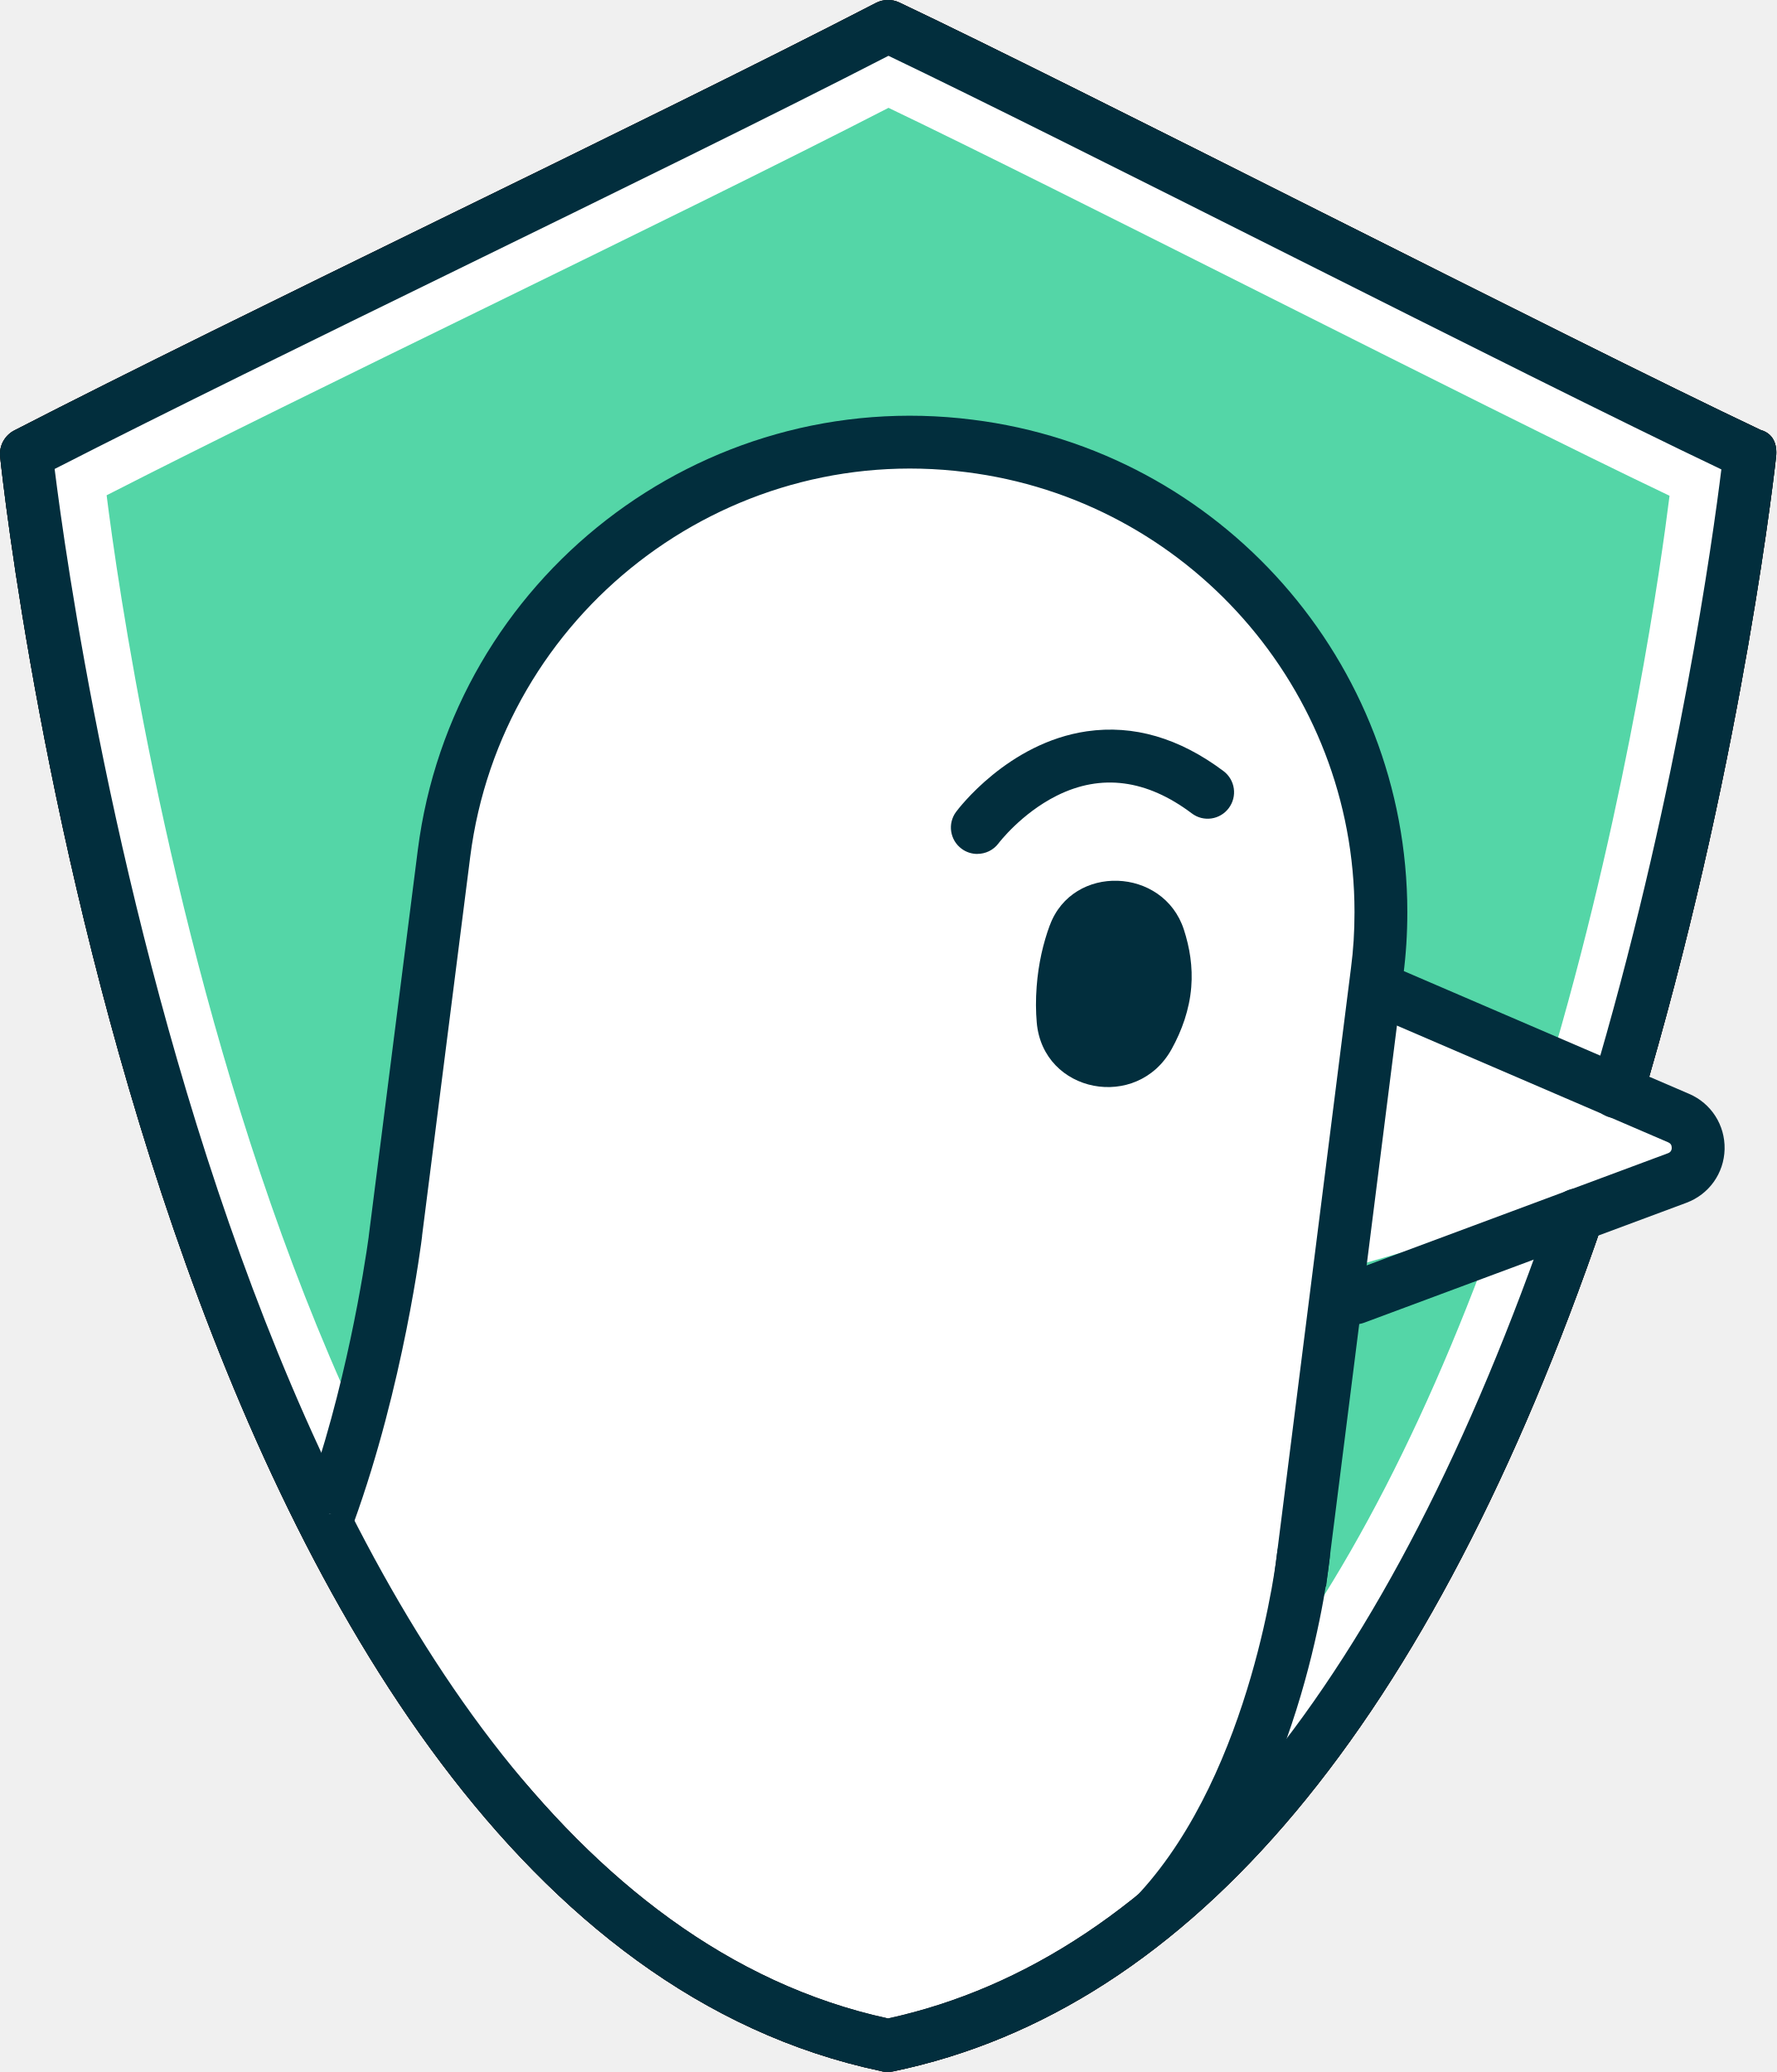
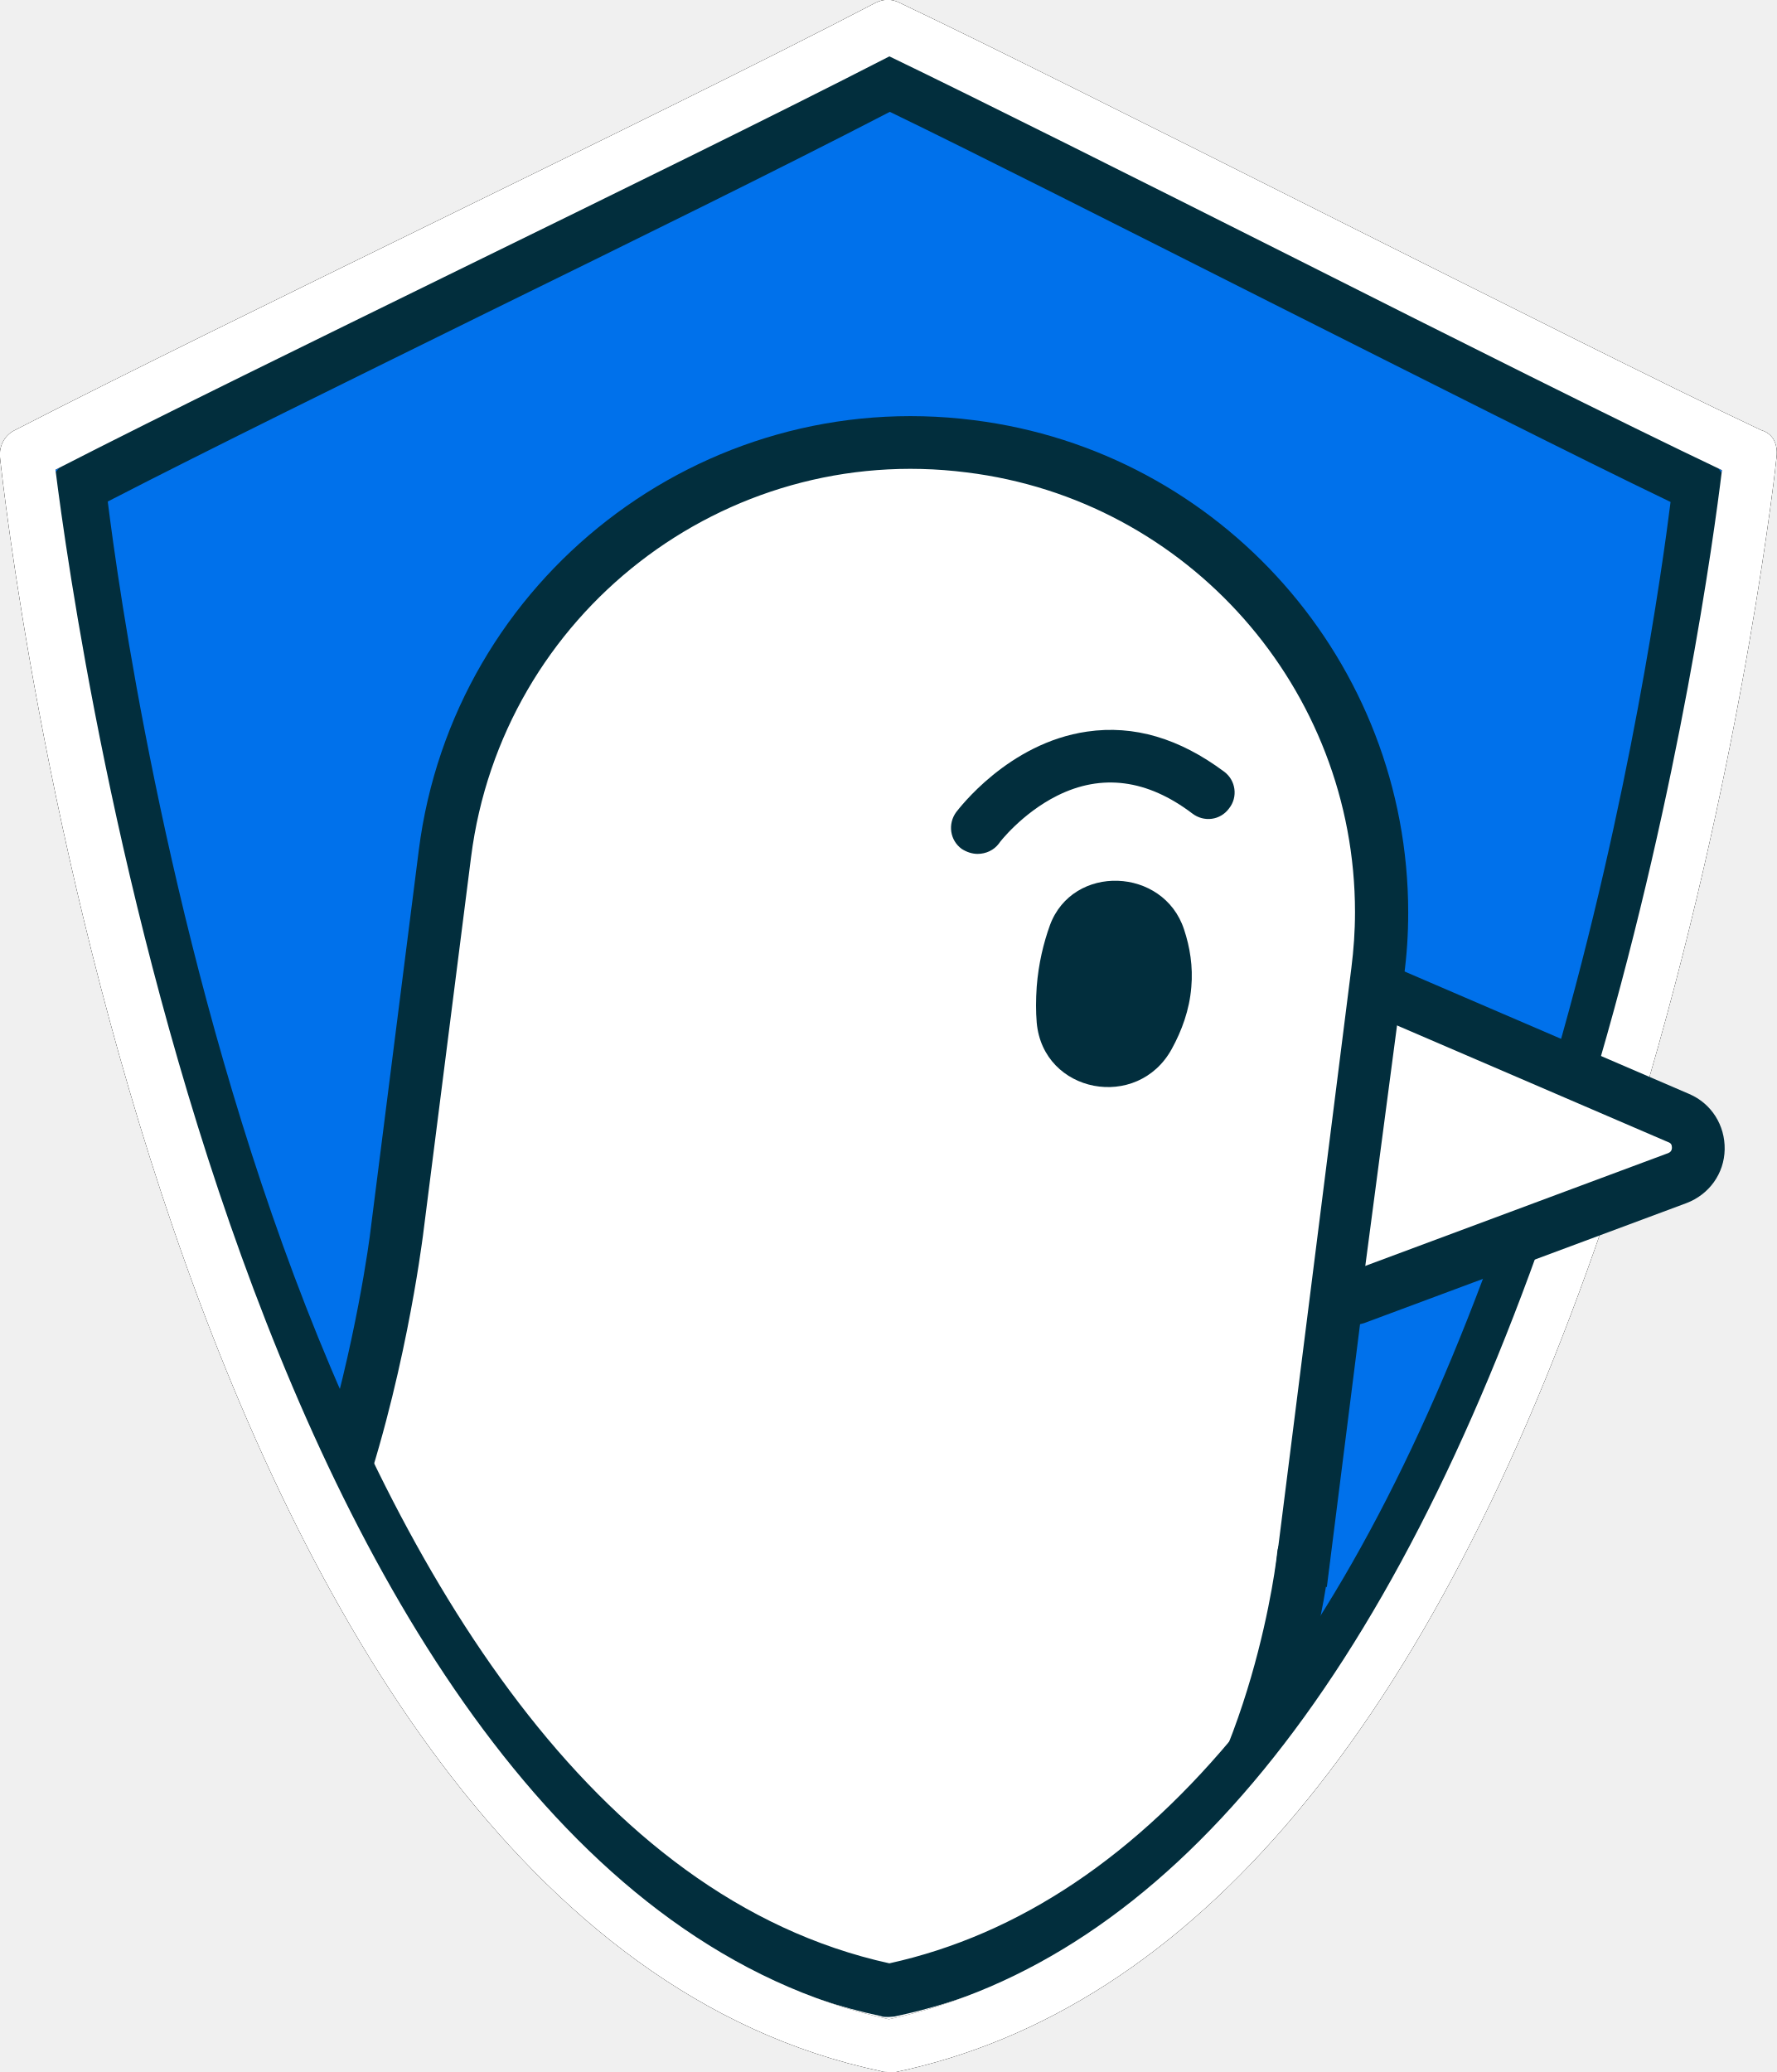
- <svg xmlns="http://www.w3.org/2000/svg" viewBox="0 0 410.31 478.63">
+ <svg xmlns="http://www.w3.org/2000/svg" id="Layer_2" viewBox="0 0 39.07 45.57">
  <defs>
-     <style>.d{fill:#fff;}.e{fill:#54d6a7;}.f{fill:#022e3d;}.g{fill:#181817;}</style>
+     <style>.cls-1{fill:#fff;}.cls-2{fill:#0071eb;}.cls-3{fill:#022e3d;}.cls-4{fill:#181817;}</style>
  </defs>
-   <g id="a" />
-   <g id="b">
-     <g id="c">
-       <g>
-         <g>
-           <path class="e" d="M373.43,252.21c.61-1.71,1.1-3.54,1.71-5.37,22.09-76.17,29.05-141.96,29.05-141.96l-.08-.03C361.08,84.5,246.1,25.52,205.12,6.11,152.14,33.51,59.9,77.18,6.07,104.86h.02S41.45,438.56,205.12,472.51h-.02c80.44-16.71,129.75-105.69,159.29-191.86" />
-           <path class="g" d="M205.1,478.63c-.58,0-1.16-.08-1.69-.24C37.69,443.4,1.49,119.29,.03,105.5c-.26-2.5,1.04-4.92,3.28-6.07,26.35-13.56,62.51-31.24,97.48-48.35C137.42,33.18,175.29,14.66,202.33,.68c1.67-.87,3.7-.91,5.41-.1,20.18,9.56,57.35,28.24,96.69,48.01,39.55,19.87,80.45,40.41,102.29,50.74,2.85,.82,3.85,3.23,3.54,6.19-.07,.67-7.27,67.2-29.25,143.02l-.79,2.49c-.33,1.11-.68,2.21-1.05,3.25-1.16,3.17-4.62,4.78-7.82,3.67-3.17-1.14-4.82-4.65-3.67-7.82,.31-.86,.58-1.75,.86-2.66l.82-2.6c18.46-63.68,26.33-120.81,28.26-136.44-23.61-11.24-61.72-30.38-98.66-48.94-37.57-18.88-73.15-36.75-93.73-46.6-26.99,13.9-63.74,31.86-99.31,49.25-33.2,16.23-67.47,32.99-93.3,46.19,4.89,39.34,45.46,325.89,192.51,357.93,63.96-13.98,115.59-77.1,153.49-187.61,1.08-3.19,4.55-4.9,7.75-3.79,3.19,1.08,4.89,4.57,3.79,7.75-39.65,115.61-94.76,181.52-163.83,195.87-.42,.1-.83,.13-1.24,.13Z" />
-         </g>
-         <path class="d" d="M76,341.33l221.69,21.54s-8.92,55.85-16.15,62.84c-7.24,6.99-56.64,46.09-76.92,44.28-20.28-1.81-116.5-59.79-128.62-128.66Z" />
-         <path class="g" d="M205.1,478.63c-.58,0-1.16-.08-1.69-.24C37.69,443.4,1.49,119.29,.03,105.5c-.26-2.5,1.04-4.92,3.28-6.07,26.35-13.56,62.51-31.24,97.48-48.35C137.42,33.18,175.29,14.66,202.33,.68c1.67-.87,3.7-.91,5.41-.1,20.18,9.56,57.35,28.24,96.69,48.01,39.55,19.87,80.45,40.41,102.29,50.74,2.85,.82,3.85,3.23,3.54,6.19-.07,.67-7.27,67.2-29.25,143.02l-.79,2.49c-.33,1.11-.68,2.21-1.05,3.25-1.16,3.17-4.62,4.78-7.82,3.67-3.17-1.14-4.82-4.65-3.67-7.82,.31-.86,.58-1.75,.86-2.66l.82-2.6c18.46-63.68,26.33-120.81,28.26-136.44-23.61-11.24-61.72-30.38-98.66-48.94-37.57-18.88-73.15-36.75-93.73-46.6-26.99,13.9-63.74,31.86-99.31,49.25-33.2,16.23-67.47,32.99-93.3,46.19,4.89,39.34,45.46,325.89,192.51,357.93,63.96-13.98,115.59-77.1,153.49-187.61,1.08-3.19,4.55-4.9,7.75-3.79,3.19,1.08,4.89,4.57,3.79,7.75-39.65,115.61-94.76,181.52-163.83,195.87-.42,.1-.83,.13-1.24,.13Z" />
-         <polygon class="d" points="315.41 221.93 381.11 249.41 390.4 270.08 302.97 295.33 315.41 221.93" />
-         <path class="d" d="M205.11,462.56c-.58,0-1.16-.08-1.69-.24C47.44,429.34,13.39,124.52,12.02,111.55c-.26-2.5,1.04-4.92,3.28-6.07,24.78-12.75,58.8-29.38,91.69-45.47,34.4-16.82,69.97-34.21,95.35-47.33,1.67-.87,3.7-.92,5.41-.1,18.98,8.99,53.93,26.55,90.93,45.14,37.15,18.67,75.57,37.97,96.09,47.67,2.72,.91,3.83,3.34,3.53,6.19-.06,.62-6.84,63.19-27.51,134.48l-.73,2.32c-.32,1.04-.63,2.06-.99,3.06-1.11,3.17-4.6,4.9-7.8,3.7-3.17-1.12-4.83-4.61-3.7-7.8,.29-.81,.54-1.64,.8-2.5l.75-2.42c17.24-59.44,24.65-112.81,26.53-127.9-22.04-10.51-57.8-28.48-92.46-45.89-35.22-17.7-68.59-34.46-87.95-43.72-25.33,13.04-59.78,29.88-93.12,46.19-31.12,15.21-63.25,30.92-87.49,43.31,4.73,37.88,43,305.73,180.52,335.81,59.95-13.16,108.35-72.39,143.9-176.07,1.07-3.18,4.57-4.89,7.75-3.79,3.19,1.08,4.89,4.57,3.79,7.75-37.29,108.78-89.17,170.8-154.23,184.33-.42,.1-.83,.13-1.24,.13Z" />
-         <path class="f" d="M205.1,478.63c-.58,0-1.16-.08-1.69-.24C37.69,443.4,1.49,119.29,.03,105.5c-.26-2.5,1.04-4.92,3.28-6.07,26.35-13.56,62.51-31.24,97.48-48.35C137.42,33.18,175.29,14.66,202.33,.68c1.67-.87,3.7-.91,5.41-.1,20.18,9.56,57.35,28.24,96.69,48.01,39.55,19.87,80.45,40.41,102.29,50.74,2.85,.82,3.85,3.23,3.54,6.19-.07,.67-7.27,67.2-29.25,143.02l-.79,2.49c-.33,1.11-.68,2.21-1.05,3.25-1.16,3.17-4.62,4.78-7.82,3.67-3.17-1.14-4.82-4.65-3.67-7.82,.31-.86,.58-1.75,.86-2.66l.82-2.6c18.46-63.68,26.33-120.81,28.26-136.44-23.61-11.24-61.72-30.38-98.66-48.94-37.57-18.88-73.15-36.75-93.73-46.6-26.99,13.9-63.74,31.86-99.31,49.25-33.2,16.23-67.47,32.99-93.3,46.19,4.89,39.34,45.46,325.89,192.51,357.93,63.96-13.98,115.59-77.1,153.49-187.61,1.08-3.19,4.55-4.9,7.75-3.79,3.19,1.08,4.89,4.57,3.79,7.75-39.65,115.61-94.76,181.52-163.83,195.87-.42,.1-.83,.13-1.24,.13Z" />
-         <path class="f" d="M312.96,305.94c-2.48,0-4.8-1.51-5.72-3.97-1.17-3.16,.43-6.68,3.59-7.86l74.45-27.71c.57-.21,.87-.63,.88-1.24,.01-.61-.26-1.04-.81-1.28l-68.62-29.53c-3.1-1.32-4.53-4.92-3.19-8.01,1.32-3.11,4.9-4.57,8.01-3.19l68.62,29.53c5.11,2.19,8.33,7.22,8.2,12.79-.14,5.57-3.6,10.42-8.82,12.37l-74.45,27.71c-.7,.26-1.43,.38-2.13,.38Z" />
-         <g>
-           <path class="d" d="M300.26,365.72l2.19-17.12,6.14-48.75,9.52-75.5c.61-4.64,.85-9.15,.85-13.67,0-53.83-40.16-100.82-95.08-107.66-59.44-7.57-113.76,34.67-121.33,94.11l-11.35,89.33,.24-1.67s-4.05,33.36-15.45,64.83" />
-           <path class="f" d="M306.32,366.49l-12.11-1.55,17.86-141.36c.55-4.17,.81-8.38,.81-12.91,0-51.55-38.57-95.23-89.73-101.61-55.95-7.13-107.37,32.71-114.53,88.83l-11.13,87.61h.02c-.17,1.39-4.27,34.42-15.77,66.18l-11.47-4.15c9.61-26.53,13.93-54.84,14.9-61.85h-.01l11.35-89.34c8-62.78,65.38-107.35,128.16-99.39,57.24,7.13,100.41,56.02,100.41,113.72,0,5.07-.3,9.8-.91,14.47l-17.86,141.35Z" />
-         </g>
-         <path class="f" d="M242.5,213.75c5.25-14.28,26.25-13.49,30.96,.97,1.35,4.13,2.09,8.62,1.71,13.3-.42,5.21-2.17,10.04-4.52,14.3-7.93,14.4-29.75,10.25-31.17-6.13-.22-2.54-.25-5.3-.02-8.29,.4-5.34,1.52-10.05,3.03-14.16Z" />
-         <path class="f" d="M267.68,447.53c-1.48,0-2.96-.54-4.12-1.61-2.49-2.28-2.65-6.14-.37-8.62,26.21-28.54,31.78-78.22,31.84-78.72,.35-3.35,3.34-5.79,6.71-5.42,3.35,.36,5.78,3.36,5.42,6.71-.23,2.19-6.02,54.14-34.99,85.68-1.2,1.31-2.85,1.98-4.49,1.98Z" />
-         <path class="f" d="M225.76,197.26c-1.28,0-2.55-.39-3.64-1.2-2.71-2.01-3.27-5.82-1.28-8.51,.49-.66,12-15.97,30.21-18.62,10.79-1.56,21.37,1.54,31.58,9.2,2.69,2.03,3.23,5.85,1.2,8.55-2,2.68-5.83,3.27-8.55,1.2-10.41-7.83-20.9-9.21-31.17-4.08-8.24,4.12-13.41,10.94-13.46,11.01-1.2,1.6-3.04,2.44-4.9,2.44Z" />
-       </g>
+   <g id="Laag_1">
+     <g>
+       <path class="cls-2" d="M35.56,24.01c.06-.16,.1-.34,.16-.51,2.1-7.25,2.77-13.52,2.77-13.52h0c-4.1-1.94-15.05-7.56-18.95-9.41C14.49,3.19,5.7,7.35,.58,9.98h0s3.37,31.77,18.95,35.01h0c7.66-1.59,12.35-10.06,15.17-18.27" />
+       <path class="cls-4" d="M19.53,45.57c-.06,0-.11,0-.16-.02C3.59,42.22,.14,11.36,0,10.05c-.02-.24,.1-.47,.31-.58,2.51-1.29,5.95-2.97,9.28-4.6C13.08,3.16,16.69,1.4,19.26,.06c.16-.08,.35-.09,.52,0,1.92,.91,5.46,2.69,9.21,4.57,3.77,1.89,7.66,3.85,9.74,4.83,.27,.08,.37,.31,.34,.59,0,.06-.69,6.4-2.79,13.62l-.07,.24c-.03,.11-.06,.21-.1,.31-.11,.3-.44,.46-.74,.35-.3-.11-.46-.44-.35-.74,.03-.08,.06-.17,.08-.25l.08-.25c1.76-6.06,2.51-11.5,2.69-12.99-2.25-1.07-5.88-2.89-9.39-4.66-3.58-1.8-6.97-3.5-8.92-4.44-2.57,1.32-6.07,3.03-9.46,4.69-3.16,1.55-6.42,3.14-8.88,4.4,.47,3.75,4.33,31.03,18.33,34.08,6.09-1.33,11.01-7.34,14.61-17.86,.1-.3,.43-.47,.74-.36,.3,.1,.47,.43,.36,.74-3.77,11.01-9.02,17.28-15.6,18.65-.04,0-.08,.01-.12,.01Z" />
    </g>
+     <path class="cls-1" d="M7.24,32.5l21.11,2.05s-.85,5.32-1.54,5.98-5.39,4.39-7.32,4.22-11.09-5.69-12.25-12.25Z" />
+     <path class="cls-4" d="M19.53,45.57c-.06,0-.11,0-.16-.02C3.59,42.22,.14,11.36,0,10.05c-.02-.24,.1-.47,.31-.58,2.51-1.29,5.95-2.97,9.28-4.6C13.08,3.16,16.69,1.4,19.26,.06c.16-.08,.35-.09,.52,0,1.92,.91,5.46,2.69,9.21,4.57,3.77,1.89,7.66,3.85,9.74,4.83,.27,.08,.37,.31,.34,.59,0,.06-.69,6.4-2.79,13.62l-.07,.24c-.03,.11-.06,.21-.1,.31-.11,.3-.44,.46-.74,.35-.3-.11-.46-.44-.35-.74,.03-.08,.06-.17,.08-.25l.08-.25c1.76-6.06,2.51-11.5,2.69-12.99-2.25-1.07-5.88-2.89-9.39-4.66-3.58-1.8-6.97-3.5-8.92-4.44-2.57,1.32-6.07,3.03-9.46,4.69-3.16,1.55-6.42,3.14-8.88,4.4,.47,3.75,4.33,31.03,18.33,34.08,6.09-1.33,11.01-7.34,14.61-17.86,.1-.3,.43-.47,.74-.36,.3,.1,.47,.43,.36,.74-3.77,11.01-9.02,17.28-15.6,18.65-.04,0-.08,.01-.12,.01Z" />
+     <g>
+       <path class="cls-1" d="M28.59,34.82l.21-1.63,.59-4.64,.91-7.19c.06-.44,.08-.87,.08-1.3,0-5.13-3.82-9.6-9.05-10.25-5.66-.72-10.83,3.3-11.55,8.96l-1.08,8.51,.02-.16s-.39,3.18-1.47,6.17" />
+       <path class="cls-3" d="M29.17,34.9l-1.15-.15,1.7-13.46c.05-.4,.08-.8,.08-1.23,0-4.91-3.67-9.07-8.54-9.67-5.33-.68-10.22,3.11-10.9,8.46l-1.06,8.34h0c-.02,.13-.41,3.28-1.5,6.3l-1.09-.39c.91-2.53,1.33-5.22,1.42-5.89h0s1.08-8.51,1.08-8.51c.76-5.98,6.23-10.22,12.2-9.46,5.45,.68,9.56,5.33,9.56,10.83,0,.48-.03,.93-.09,1.38l-1.7,13.46Z" />
+     </g>
+     <path class="cls-3" d="M23.09,20.35c.5-1.36,2.5-1.28,2.95,.09,.13,.39,.2,.82,.16,1.27-.04,.5-.21,.96-.43,1.36-.75,1.37-2.83,.98-2.97-.58-.02-.24-.02-.5,0-.79,.04-.51,.15-.96,.29-1.35Z" />
+     <path class="cls-3" d="M25.49,42.61c-.14,0-.28-.05-.39-.15-.24-.22-.25-.58-.04-.82,2.5-2.72,3.03-7.45,3.03-7.5,.03-.32,.32-.55,.64-.52,.32,.03,.55,.32,.52,.64-.02,.21-.57,5.15-3.33,8.16-.11,.12-.27,.19-.43,.19Z" />
+     <path class="cls-3" d="M21.5,18.78c-.12,0-.24-.04-.35-.11-.26-.19-.31-.55-.12-.81,.05-.06,1.14-1.52,2.88-1.77,1.03-.15,2.03,.15,3.01,.88,.26,.19,.31,.56,.11,.81-.19,.26-.55,.31-.81,.11-.99-.75-1.99-.88-2.97-.39-.78,.39-1.28,1.04-1.28,1.05-.11,.15-.29,.23-.47,.23Z" />
+     <path class="cls-3" d="M19.53,44.36c-.06,0-.11,0-.16-.02C4.52,41.18,1.27,12,1.14,10.76c-.02-.24,.1-.47,.31-.58,2.36-1.22,5.6-2.81,8.73-4.35,3.28-1.61,6.66-3.28,9.08-4.53,.16-.08,.35-.09,.52,0,1.81,.86,5.13,2.54,8.66,4.32,3.54,1.79,7.2,3.63,9.15,4.56,.26,.09,.36,.32,.34,.59,0,.06-.65,6.05-2.62,12.87l-.07,.22c-.03,.1-.06,.2-.09,.29-.11,.3-.44,.47-.74,.35-.3-.11-.46-.44-.35-.75,.03-.08,.05-.16,.08-.24l.07-.23c1.64-5.69,2.35-10.8,2.53-12.24-2.1-1.01-5.5-2.73-8.8-4.39-3.35-1.69-6.53-3.3-8.37-4.19-2.41,1.25-5.69,2.86-8.87,4.42-2.96,1.46-6.02,2.96-8.33,4.15,.45,3.63,4.09,29.27,17.19,32.15,5.71-1.26,10.32-6.93,13.7-16.86,.1-.3,.43-.47,.74-.36,.3,.1,.47,.44,.36,.74-3.55,10.41-8.49,16.35-14.69,17.65-.04,0-.08,.01-.12,.01Z" />
+     <path class="cls-1" d="M19.53,45.57c-.06,0-.11,0-.16-.02C3.59,42.22,.14,11.36,0,10.05c-.02-.24,.1-.47,.31-.58,2.51-1.29,5.95-2.97,9.28-4.6C13.08,3.16,16.69,1.4,19.26,.06c.16-.08,.35-.09,.52,0,1.92,.91,5.46,2.69,9.21,4.57,3.77,1.89,7.66,3.85,9.74,4.83,.27,.08,.37,.31,.34,.59,0,.06-.69,6.4-2.79,13.62l-.07,.24c-.03,.11-.06,.21-.1,.31-.11,.3-.44,.46-.74,.35-.3-.11-.46-.44-.35-.74,.03-.08,.06-.17,.08-.25l.08-.25c1.76-6.06,2.51-11.5,2.69-12.99-2.25-1.07-5.88-2.89-9.39-4.66-3.58-1.8-6.97-3.5-8.92-4.44-2.57,1.32-6.07,3.03-9.46,4.69-3.16,1.55-6.42,3.14-8.88,4.4,.47,3.75,4.33,31.03,18.33,34.08,6.09-1.33,11.01-7.34,14.61-17.86,.1-.3,.43-.47,.74-.36,.3,.1,.47,.43,.36,.74-3.77,11.01-9.02,17.28-15.6,18.65-.04,0-.08,.01-.12,.01Z" />
+     <polygon class="cls-1" points="30.73 22.51 36.29 23.75 37.17 25.72 30.02 27.89 30.73 22.51" />
+     <path class="cls-3" d="M29.8,29.13c-.24,0-.46-.14-.54-.38-.11-.3,.04-.64,.34-.75l7.09-2.64c.05-.02,.08-.06,.08-.12s-.02-.1-.08-.12l-6.53-2.81c-.3-.13-.43-.47-.3-.76,.13-.3,.47-.43,.76-.3l6.53,2.81c.49,.21,.79,.69,.78,1.22-.01,.53-.34,.99-.84,1.18l-7.09,2.64c-.07,.02-.14,.04-.2,.04Z" />
  </g>
</svg>
